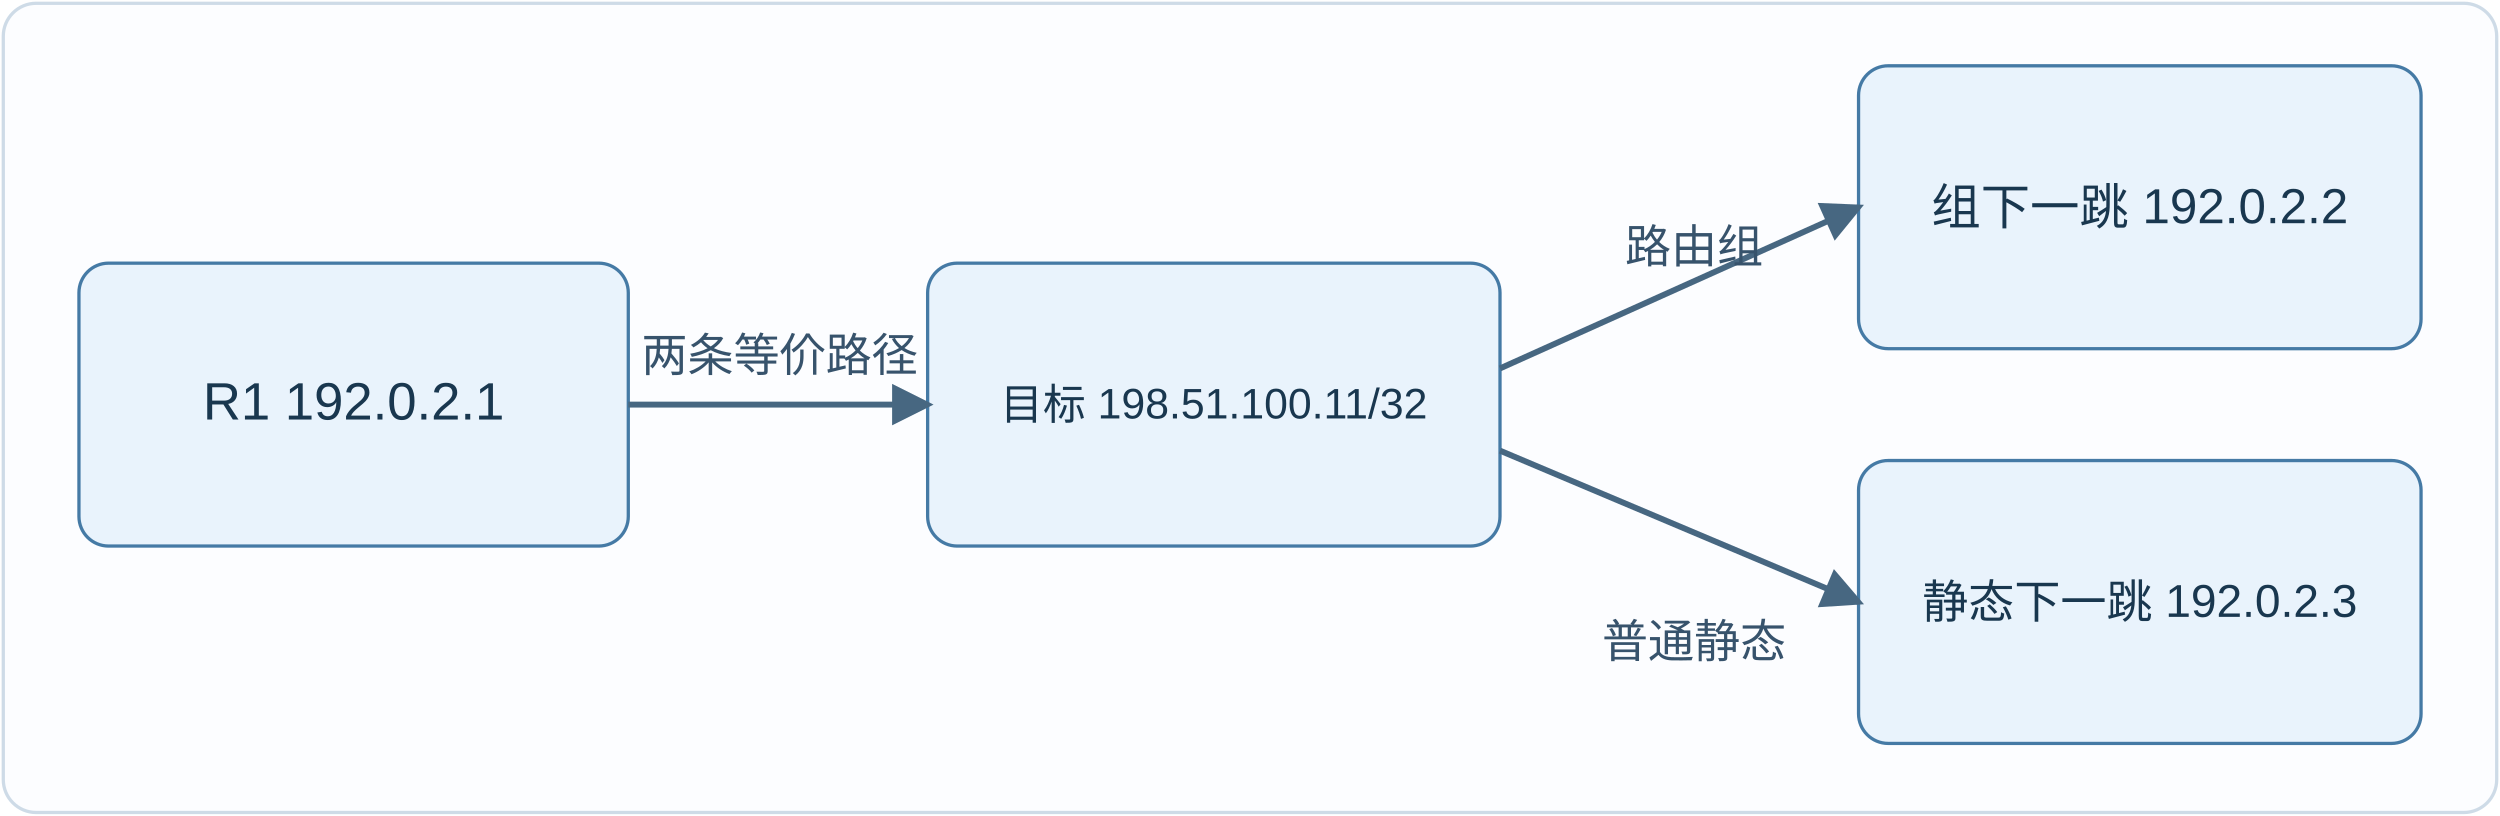
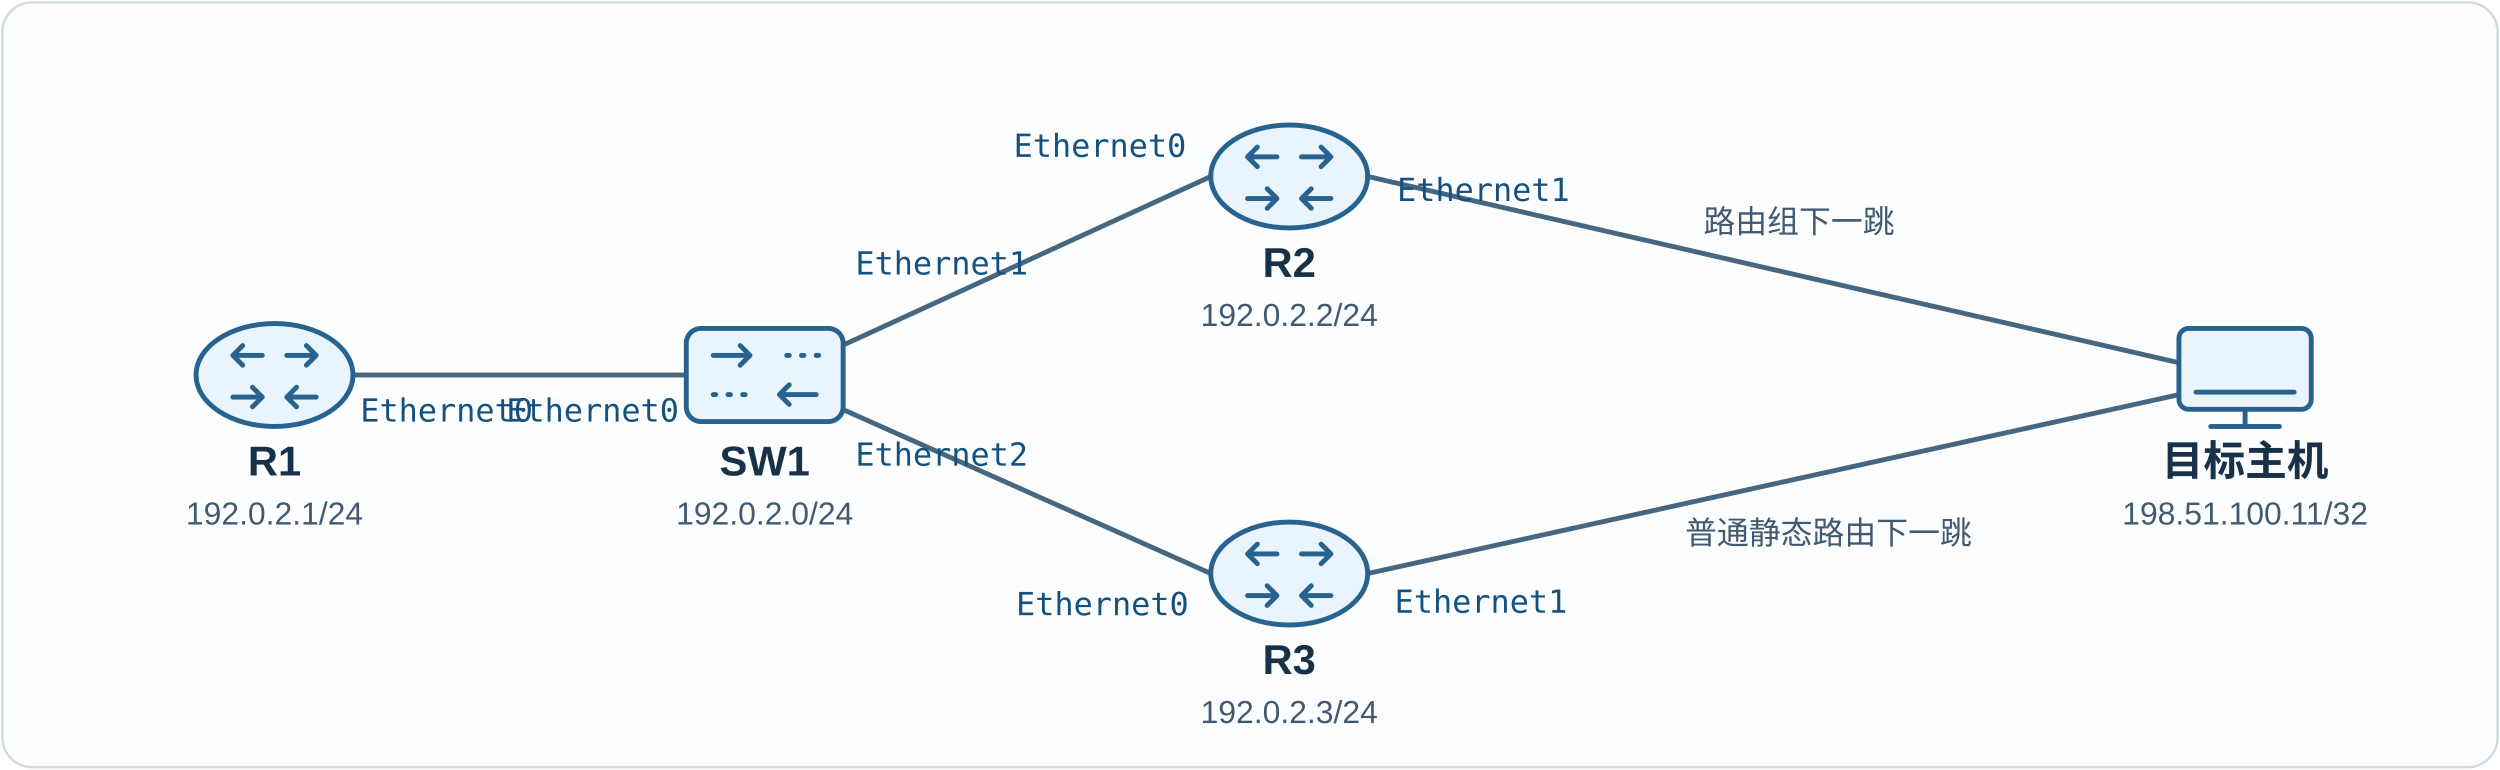
- <svg xmlns="http://www.w3.org/2000/svg" viewBox="0 0 760 248" role="img" aria-labelledby="label">
-   <defs>
-     <marker id="arrow" markerWidth="7" markerHeight="7" refX="6" refY="3.5" orient="auto">
-       <path d="M 0 0 L 7 3.5 L 0 7 Z" fill="#476781" />
-     </marker>
-   </defs>
-   <rect x="1" y="1" width="758" height="246" rx="10" fill="#fcfdff" stroke="#cedbe7" />
-   <g font-family="Arial, Microsoft YaHei, PingFang SC, sans-serif" text-anchor="middle" dominant-baseline="middle">
-     <rect x="24" y="80" width="167" height="86" rx="9" fill="#e9f3fc" stroke="#457aa5" />
-     <text x="107.5" y="123" font-size="16" fill="#19374f">R1 192.0.2.1</text>
-     <rect x="282" y="80" width="174" height="86" rx="9" fill="#e9f3fc" stroke="#457aa5" />
-     <text x="369" y="123" font-size="13" fill="#19374f">目标 198.51.100.11/32</text>
-     <rect x="565" y="20" width="171" height="86" rx="9" fill="#e9f3fc" stroke="#457aa5" />
-     <text x="650.5" y="63" font-size="15" fill="#19374f">组下一跳 192.0.2.2</text>
-     <rect x="565" y="140" width="171" height="86" rx="9" fill="#e9f3fc" stroke="#457aa5" />
-     <text x="650.5" y="183" font-size="14" fill="#19374f">静态下一跳 192.0.2.3</text>
-     <path d="M 191 123 L 282 123" stroke="#476781" stroke-width="1.8" marker-end="url(#arrow)" fill="none" />
-     <path d="M 456 112 L 565 63" stroke="#476781" stroke-width="1.8" marker-end="url(#arrow)" fill="none" />
-     <path d="M 456 137 L 565 183" stroke="#476781" stroke-width="1.8" marker-end="url(#arrow)" fill="none" />
-     <text x="237" y="108" font-size="14" fill="#37536c">两条等价路径</text>
-     <text x="515" y="75" font-size="14" fill="#37536c">路由组</text>
-     <text x="515" y="195" font-size="14" fill="#37536c">普通静态</text>
+ <svg xmlns="http://www.w3.org/2000/svg" viewBox="0 0 1020 314" role="img" aria-labelledby="label">
+   <style>text{font:14px Arial,'Microsoft YaHei','PingFang SC',sans-serif;fill:#183148}.name{font-size:17px;font-weight:700}.port{font:13px Consolas,monospace;fill:#15517f}.note{font-size:13px;fill:#415971}.device{fill:#e9f4fd;stroke:#28628e;stroke-width:2}.symbol{fill:none;stroke:#28628e;stroke-width:2;stroke-linecap:round;stroke-linejoin:round}.wire{fill:none;stroke:#476781;stroke-width:2}.logical{stroke:#30768f;stroke-dasharray:7 5}</style>
+   <rect x="1" y="1" width="1018" height="312" rx="12" fill="#fcfdff" stroke="#cedbe7" />
+   <path class="wire" d="M139 153 L285 153" />
+   <text x="147" y="172" text-anchor="start" class="port">Ethernet0</text>
+   <text x="277" y="172" text-anchor="end" class="port">Ethernet0</text>
+   <path class="wire" d="M337 144 L494 72" />
+   <text x="349" y="112" text-anchor="start" class="port">Ethernet1</text>
+   <text x="484" y="64" text-anchor="end" class="port">Ethernet0</text>
+   <path class="wire" d="M337 164 L494 234" />
+   <text x="349" y="190" text-anchor="start" class="port">Ethernet2</text>
+   <text x="485" y="251" text-anchor="end" class="port">Ethernet0</text>
+   <path class="wire" d="M558 72 L889 148" />
+   <text x="734" y="95" text-anchor="middle" class="note">路由组下一跳</text>
+   <text x="570" y="82" text-anchor="start" class="port">Ethernet1</text>
+   <path class="wire" d="M558 234 L889 161" />
+   <text x="746" y="222" text-anchor="middle" class="note">普通静态路由下一跳</text>
+   <text x="569" y="250" text-anchor="start" class="port">Ethernet1</text>
+   <g transform="translate(112 153)">
+     <ellipse class="device" cx="0" cy="0" rx="32" ry="21" />
+     <path class="symbol" d="M-17 -8h12m-12 0 4-4m-4 4 4 4M17 -8H5m12 0-4-4m4 4-4 4M-5 9h-12m12 0-4-4m4 4-4 4M5 9h12m-12 0 4-4m-4 4 4 4" />
  </g>
+   <text x="112" y="194" text-anchor="middle" class="name">R1</text>
+   <text x="112" y="214" text-anchor="middle" class="note">192.0.2.1/24</text>
+   <g transform="translate(312 153)">
+     <rect class="device" x="-32" y="-19" width="64" height="38" rx="6" />
+     <path class="symbol" d="M-21 -8h15l-4-4m4 4-4 4m31 12H6l4-4m-4 4 4 4" />
+     <path class="symbol" d="M9 -8h1m5 0h1m5 0h1M-21 8h1m5 0h1m5 0h1" />
+   </g>
+   <text x="312" y="194" text-anchor="middle" class="name">SW1</text>
+   <text x="312" y="214" text-anchor="middle" class="note">192.0.2.0/24</text>
+   <g transform="translate(526 72)">
+     <ellipse class="device" cx="0" cy="0" rx="32" ry="21" />
+     <path class="symbol" d="M-17 -8h12m-12 0 4-4m-4 4 4 4M17 -8H5m12 0-4-4m4 4-4 4M-5 9h-12m12 0-4-4m4 4-4 4M5 9h12m-12 0 4-4m-4 4 4 4" />
+   </g>
+   <text x="526" y="113" text-anchor="middle" class="name">R2</text>
+   <text x="526" y="133" text-anchor="middle" class="note">192.0.2.2/24</text>
+   <g transform="translate(526 234)">
+     <ellipse class="device" cx="0" cy="0" rx="32" ry="21" />
+     <path class="symbol" d="M-17 -8h12m-12 0 4-4m-4 4 4 4M17 -8H5m12 0-4-4m4 4-4 4M-5 9h-12m12 0-4-4m4 4-4 4M5 9h12m-12 0 4-4m-4 4 4 4" />
+   </g>
+   <text x="526" y="275" text-anchor="middle" class="name">R3</text>
+   <text x="526" y="295" text-anchor="middle" class="note">192.0.2.3/24</text>
+   <g transform="translate(916 153)">
+     <rect class="device" x="-27" y="-19" width="54" height="33" rx="4" />
+     <path class="symbol" d="M0 14v7m-14 0h28M-20 7h40" />
+   </g>
+   <text x="916" y="194" text-anchor="middle" class="name">目标主机</text>
+   <text x="916" y="214" text-anchor="middle" class="note">198.51.100.11/32</text>
</svg>
